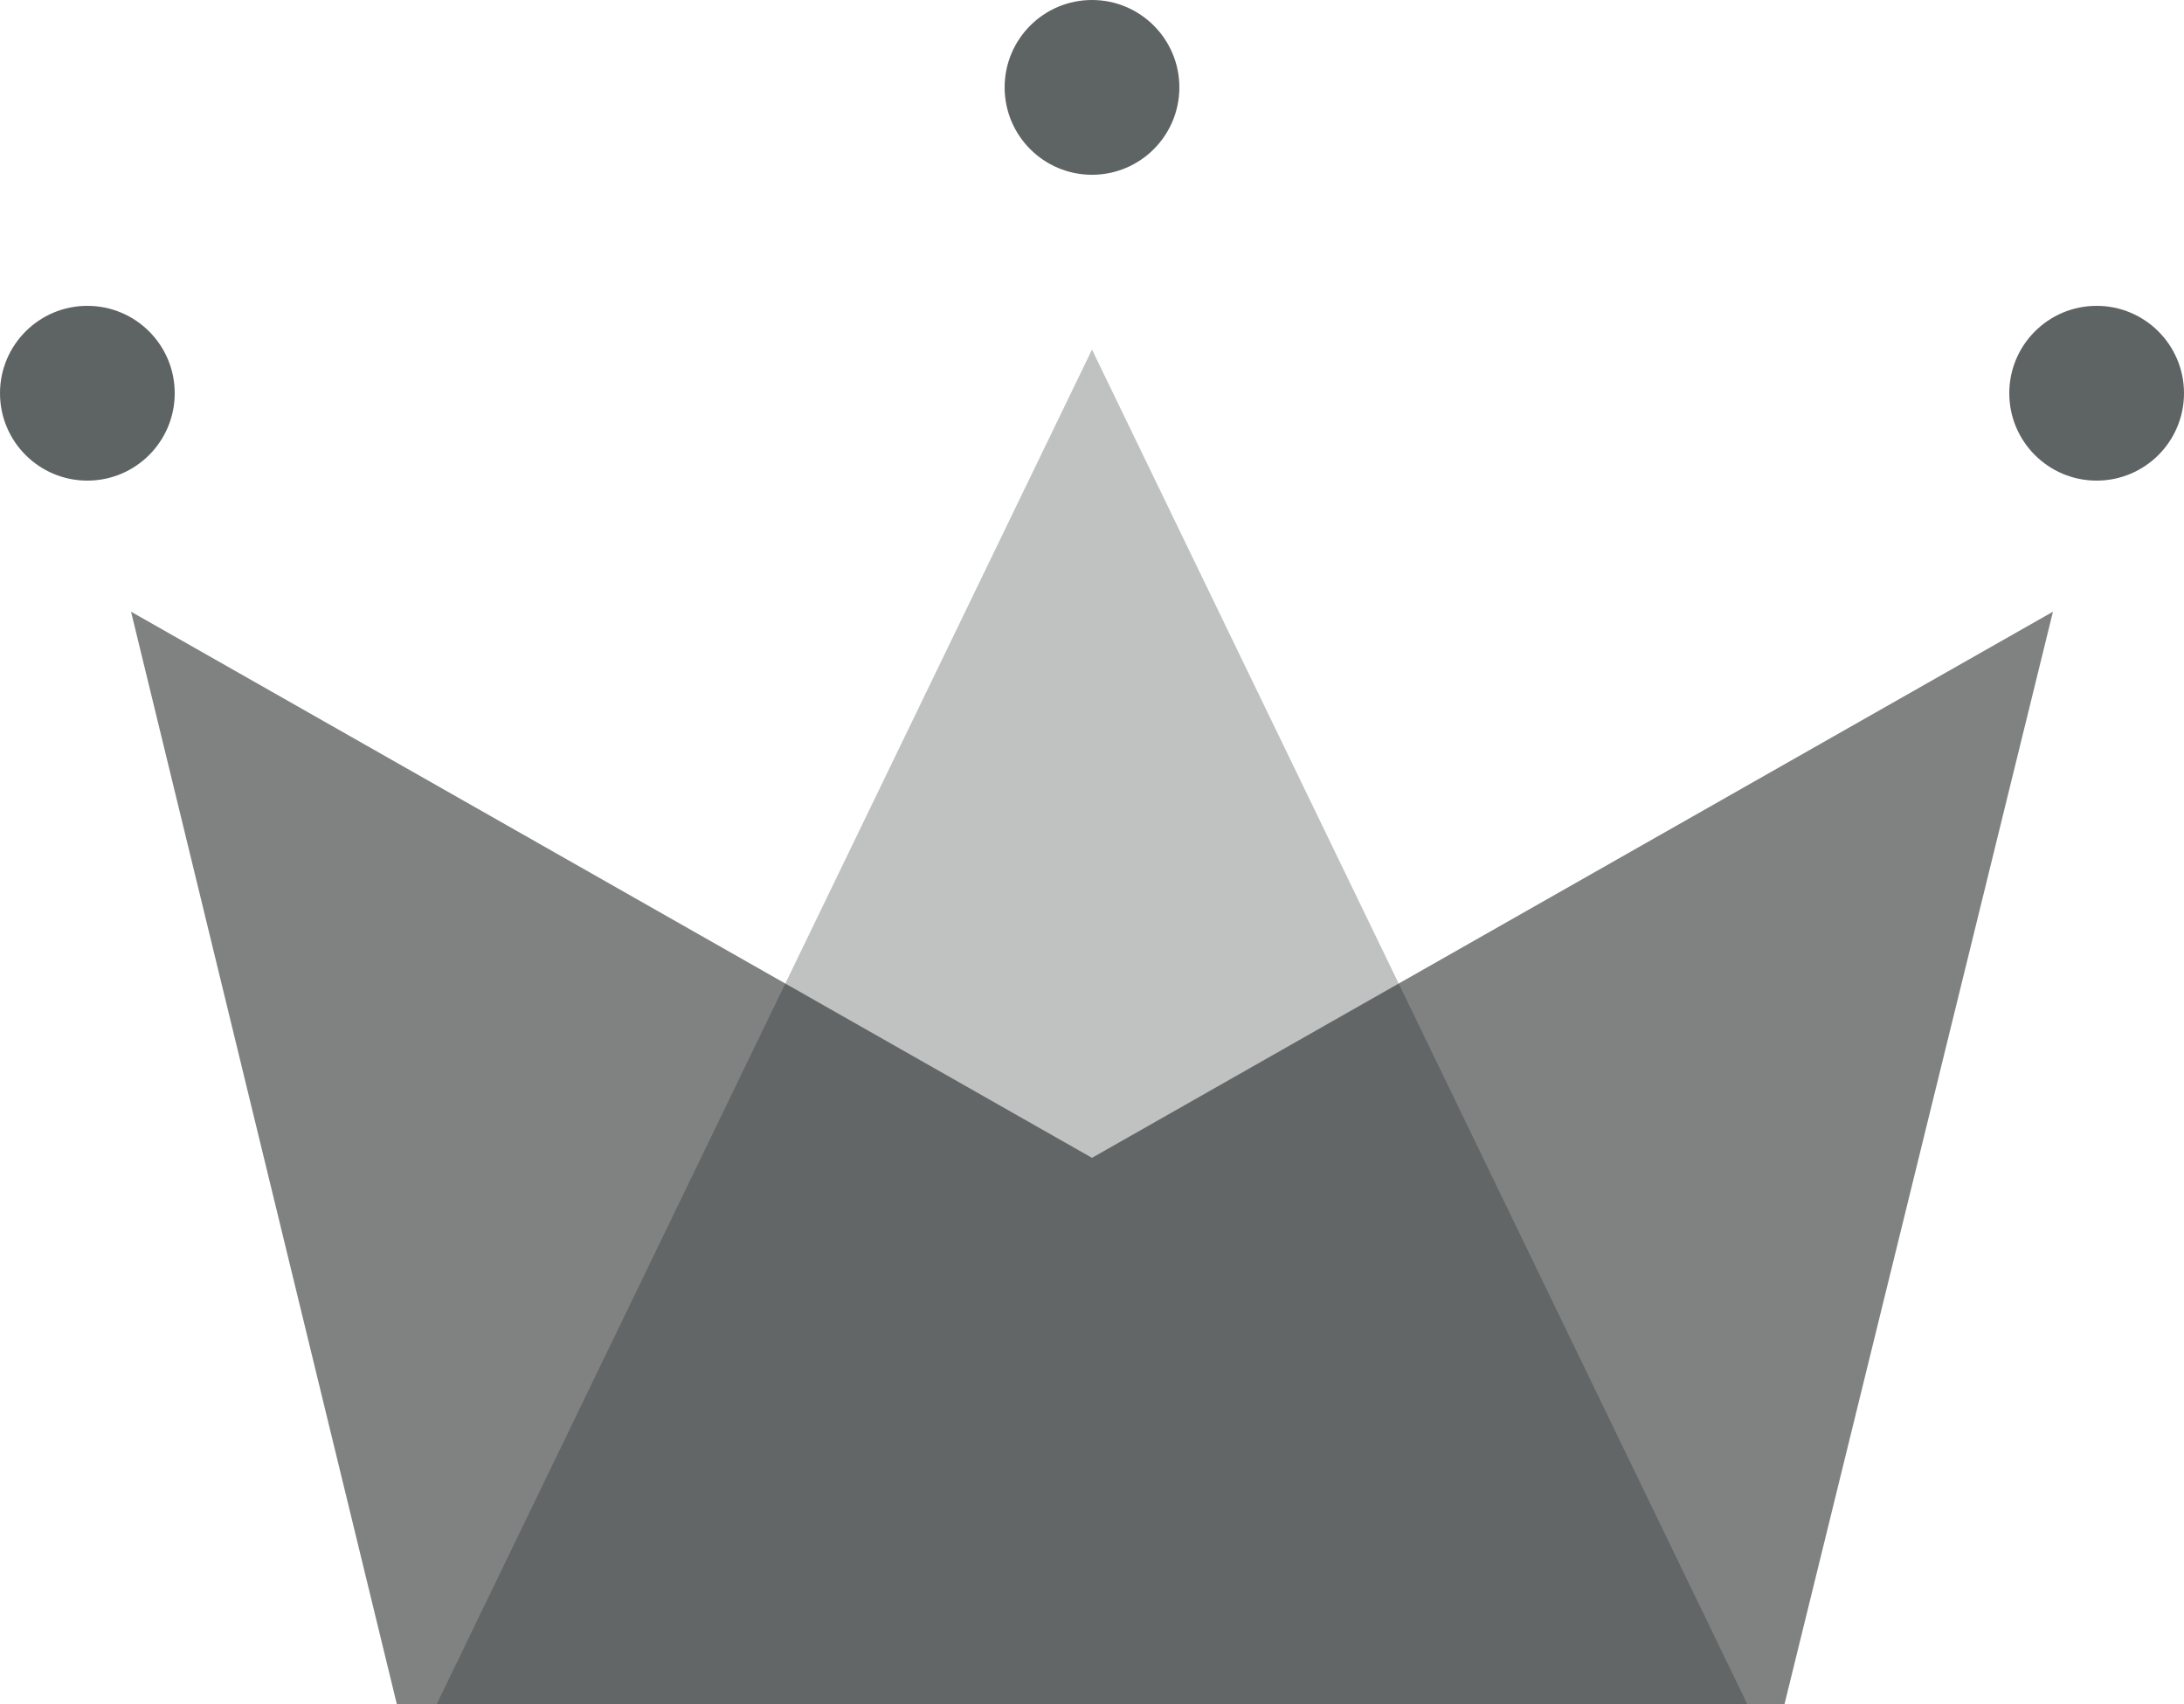
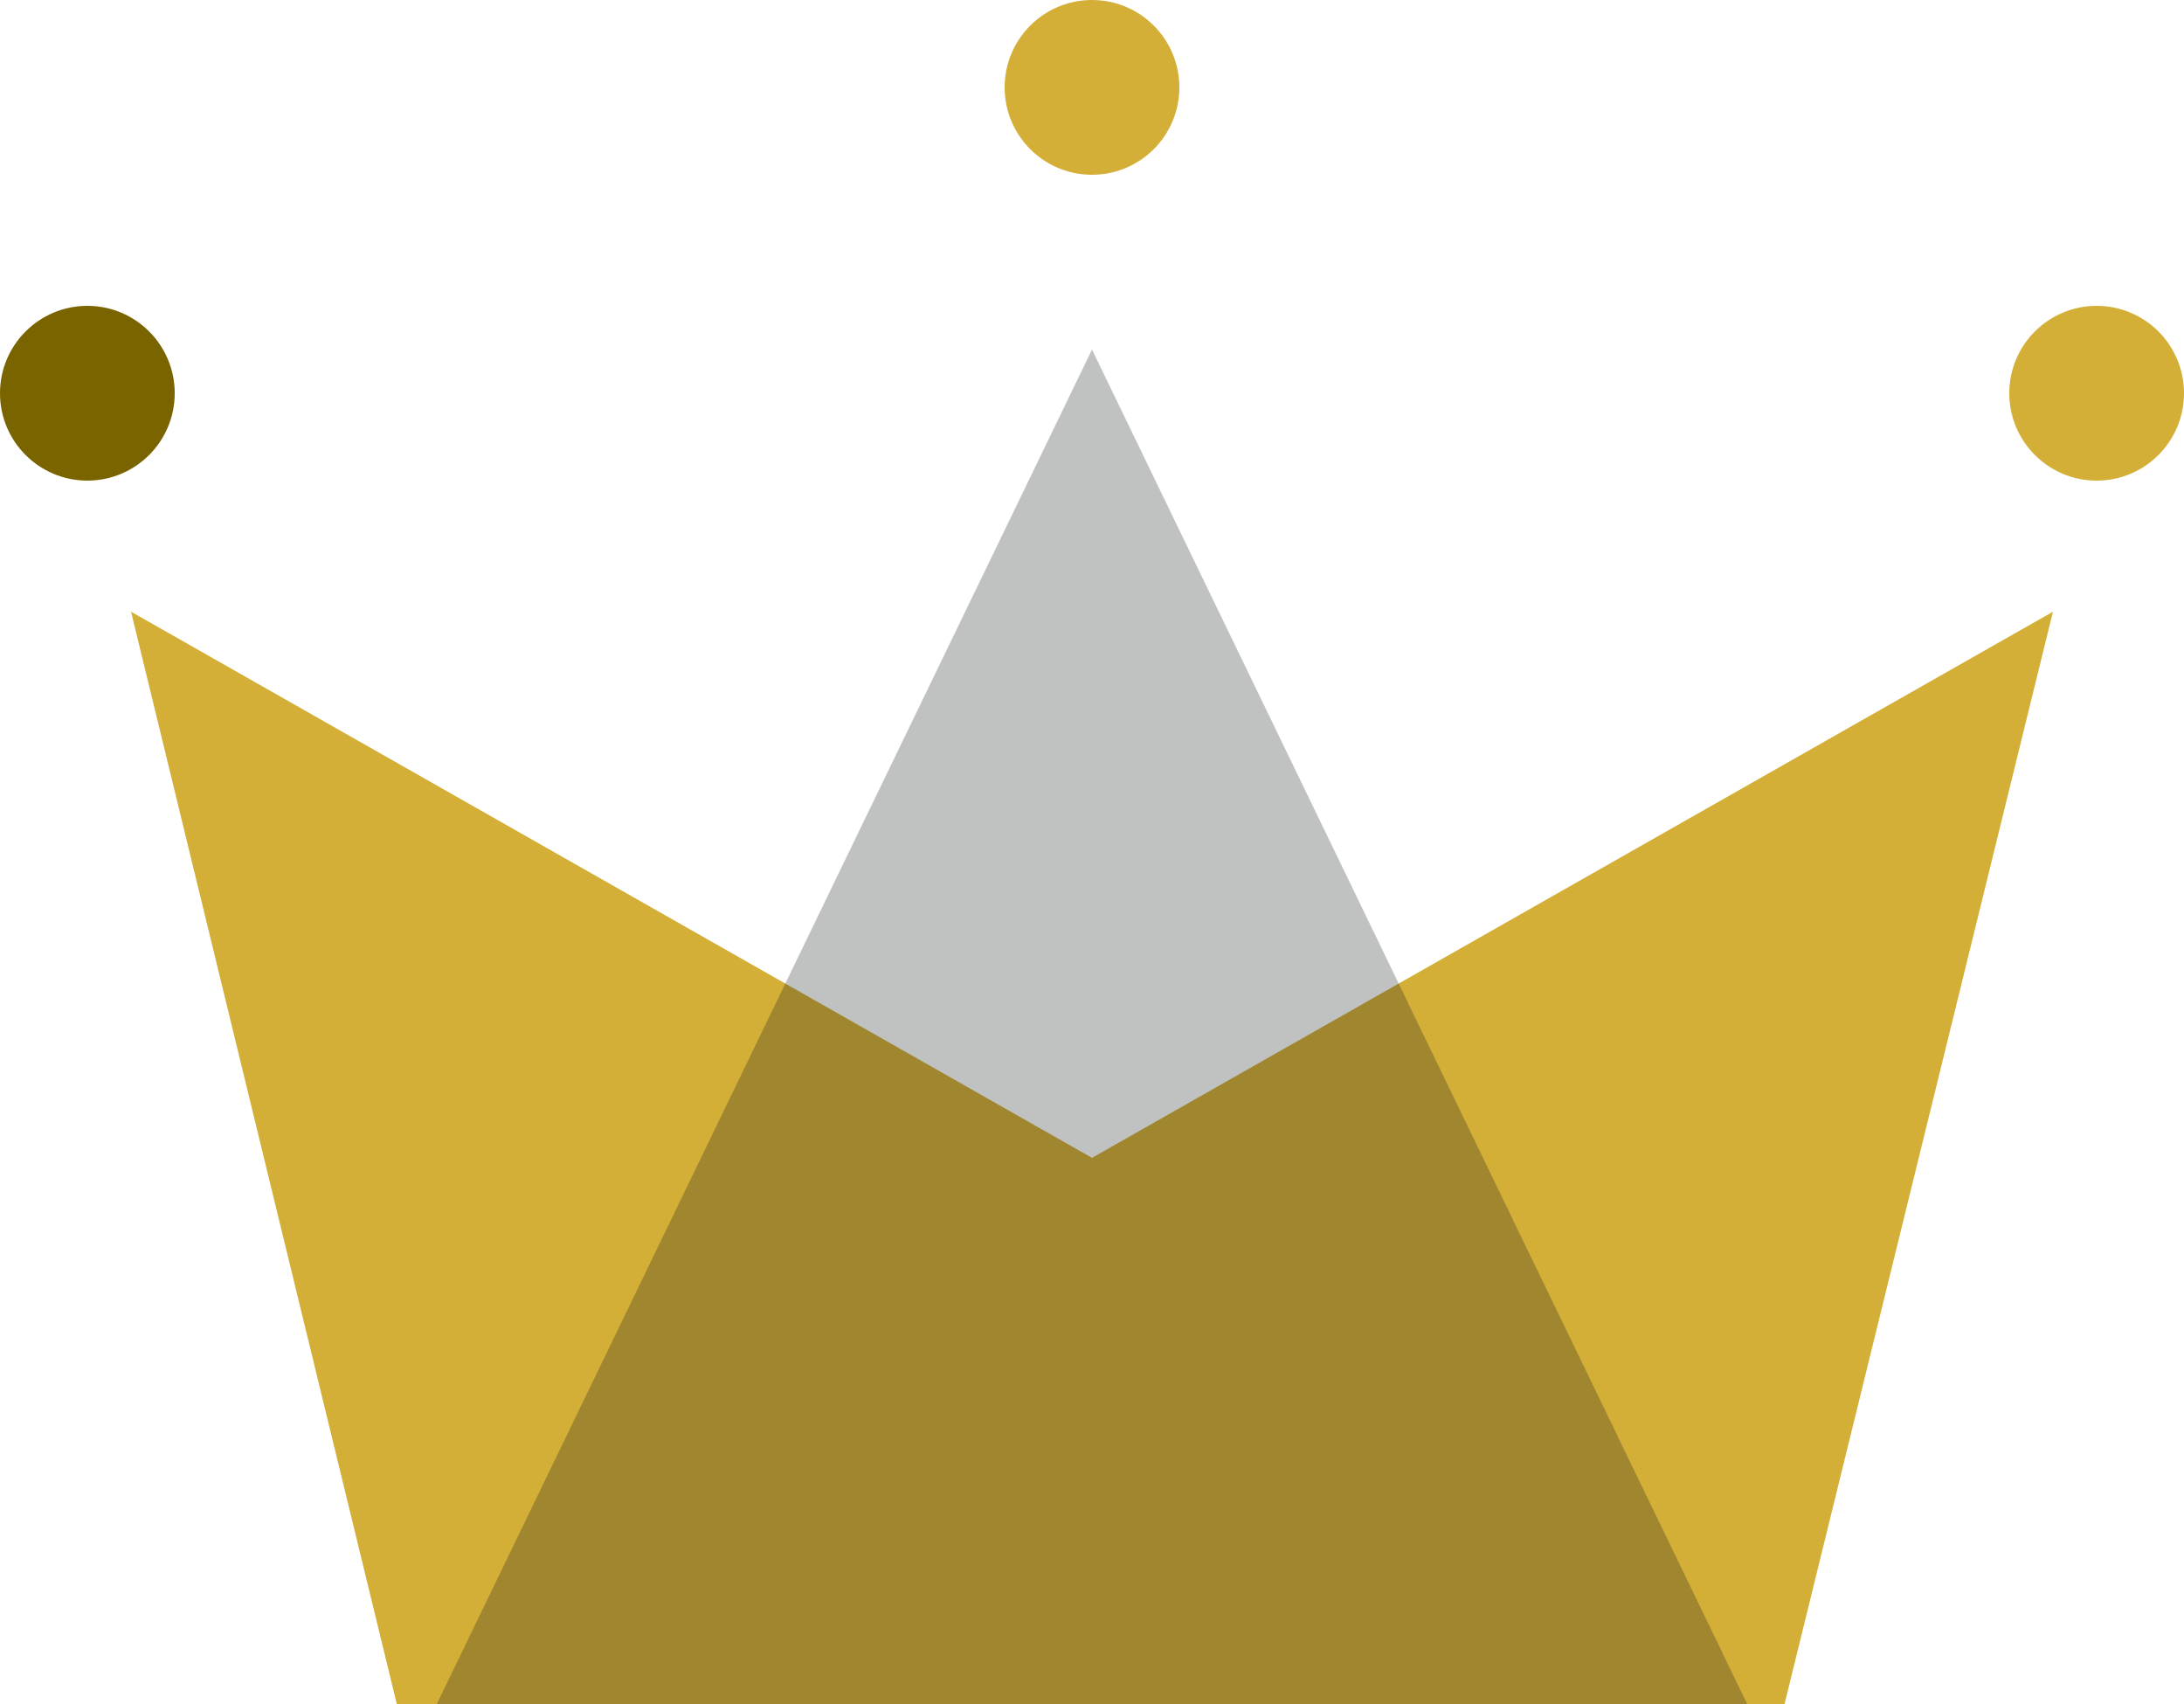
<svg xmlns="http://www.w3.org/2000/svg" width="50px" height="39px" viewBox="0 0 50 39" version="1.1">
-   <g id="WiP" stroke="none" stroke-width="1" fill="none" fill-rule="evenodd">
+   <g id="WiP" stroke="392e00" stroke-width="1" fill="#d4af37" fill-rule="evenodd">
    <g id="Artboard" transform="translate(-90, -38)">
      <g id="Group" transform="translate(90, 38)">
-         <polygon id="Rectangle" fill="#808282" points="3 14 25 26.5 47 14 40.855 39 9.084 39" />
+         <polygon id="Rectangle" fill="7a6400" points="3 14 25 26.5 47 14 40.855 39 9.084 39" />
        <polygon id="Triangle" fill-opacity="0.263" fill="#101A1A" points="25 8 40 39 10 39" />
-         <circle id="Oval" fill="#5E6363" cx="2" cy="9" r="2" />
-         <circle id="Oval" fill="#5E6363" cx="25" cy="2" r="2" />
-         <circle id="Oval" fill="#5E6363" cx="48" cy="9" r="2" />
+         <circle id="Oval" fill="#7a6400" cx="2" cy="9" r="2" />
+         <circle id="Oval" fill="#d4af37" cx="25" cy="2" r="2" />
+         <circle id="Oval" fill="#d4af37" cx="48" cy="9" r="2" />
      </g>
    </g>
  </g>
</svg>
